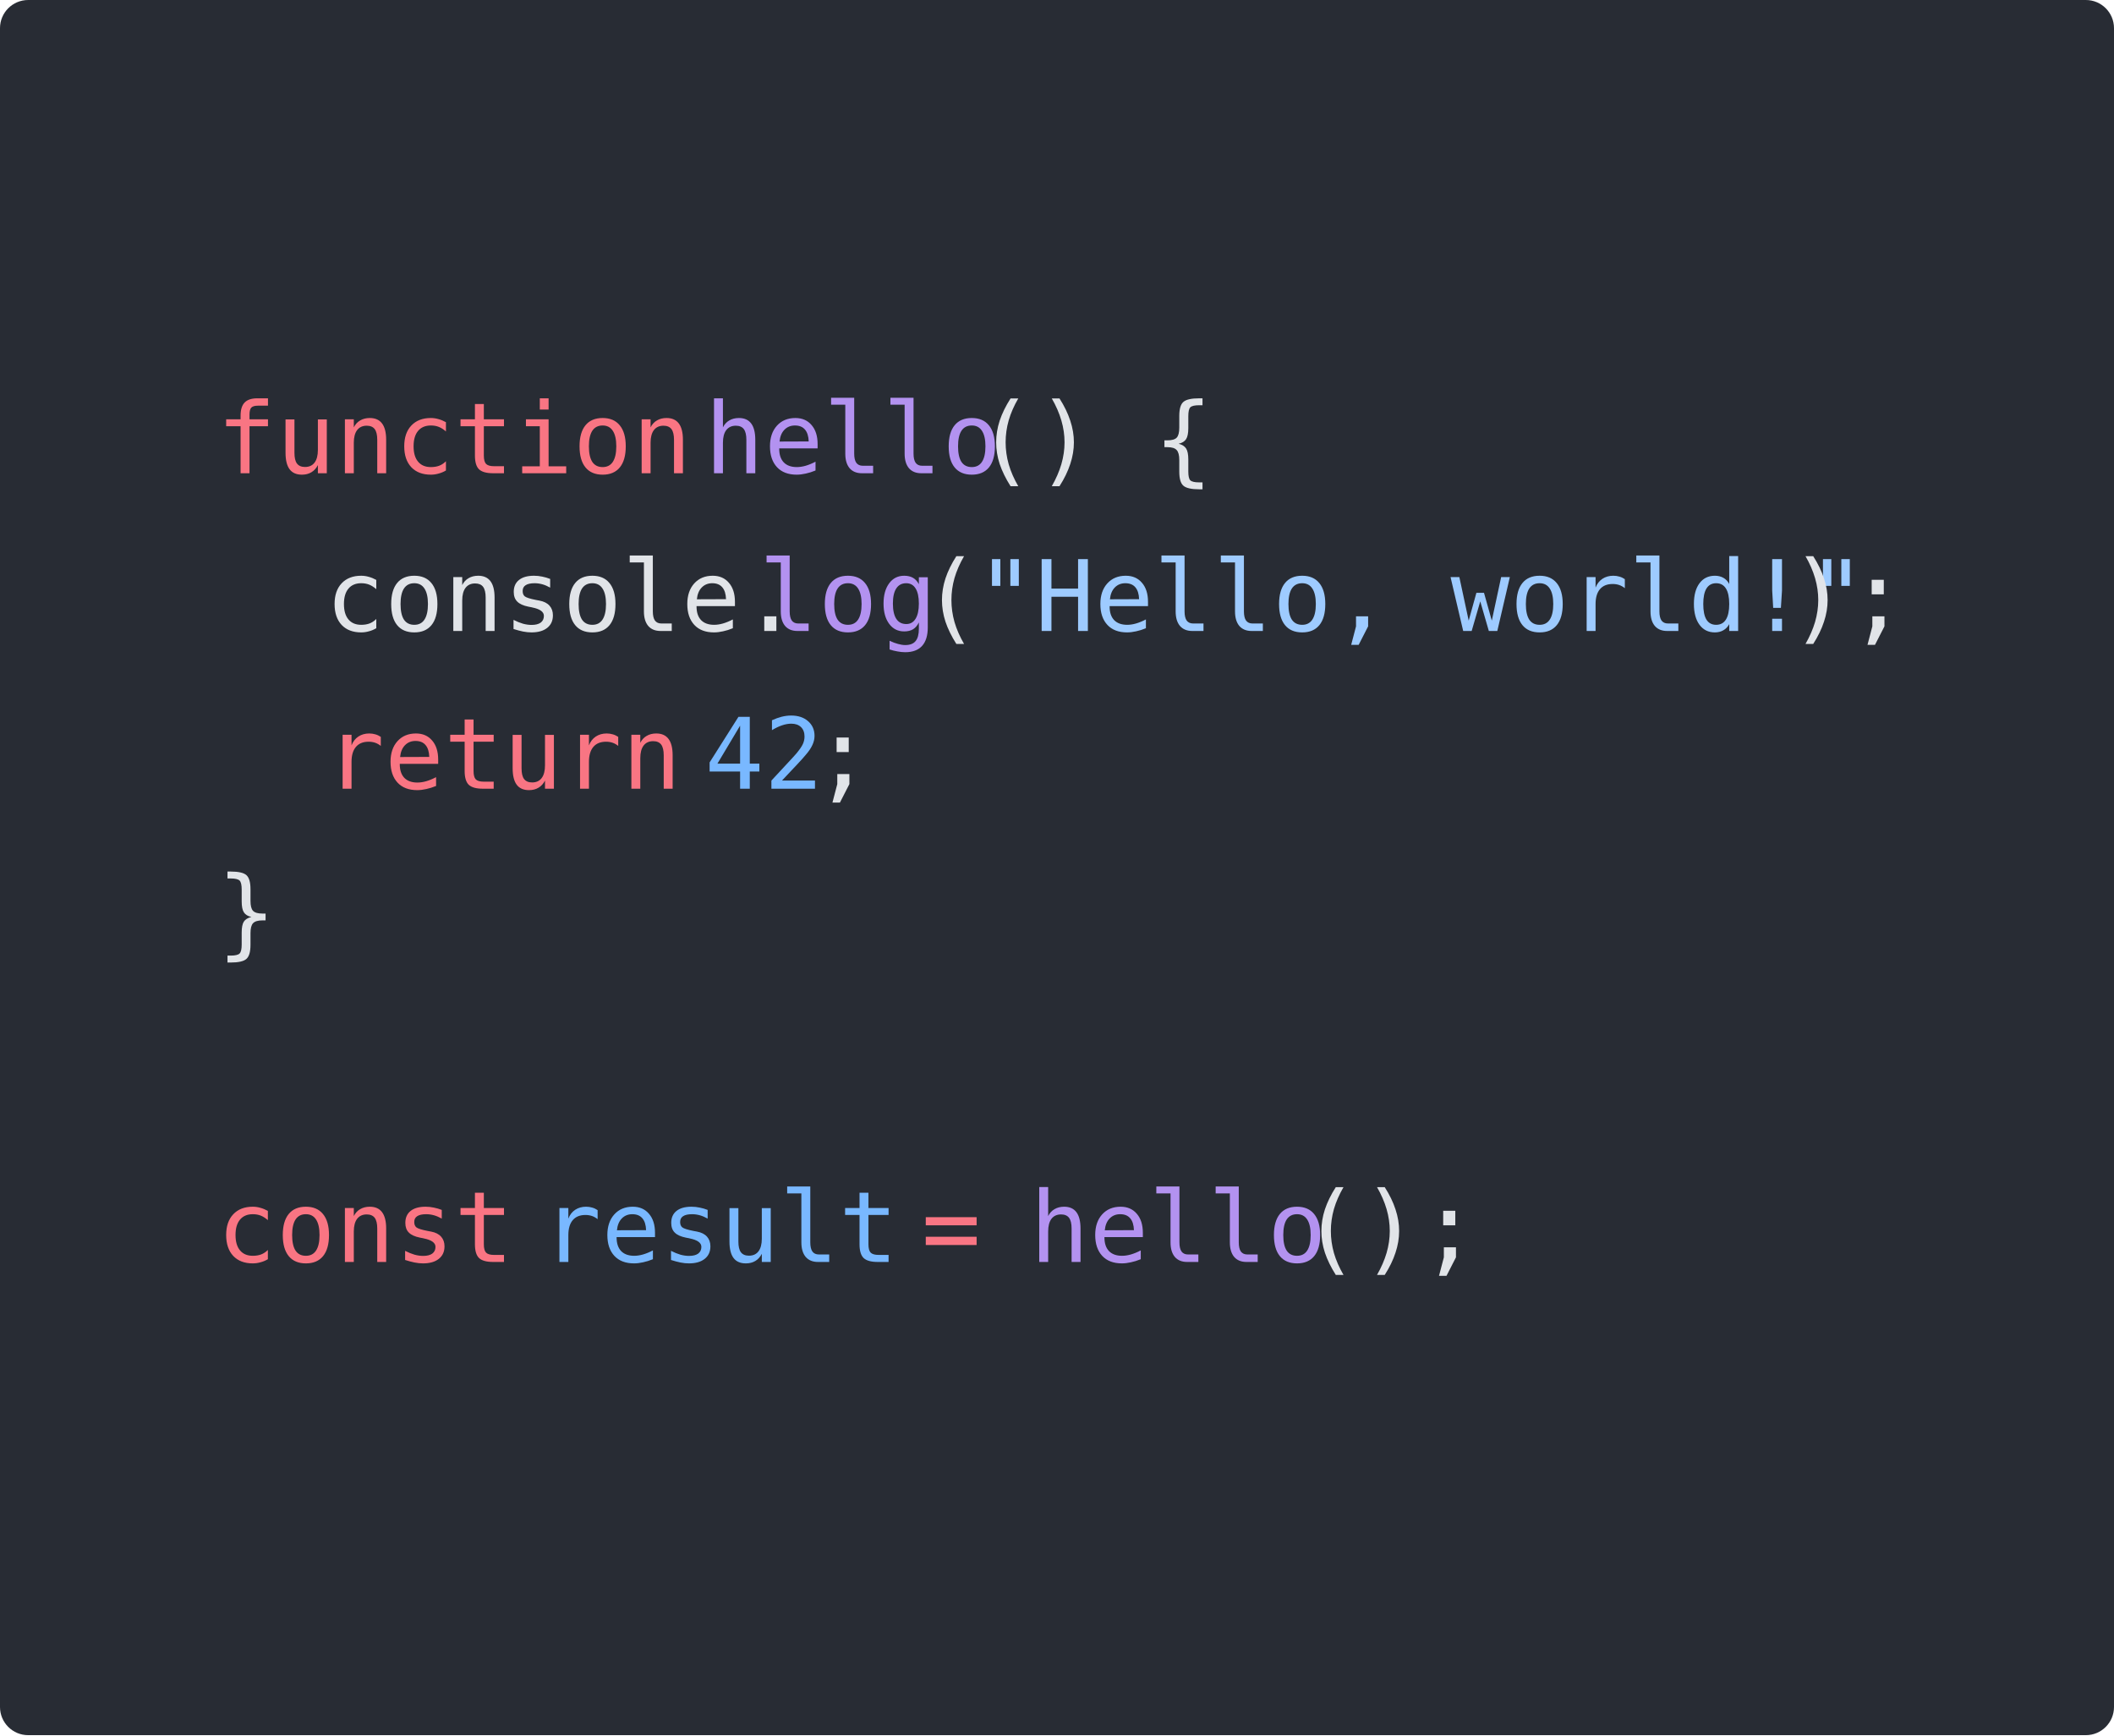
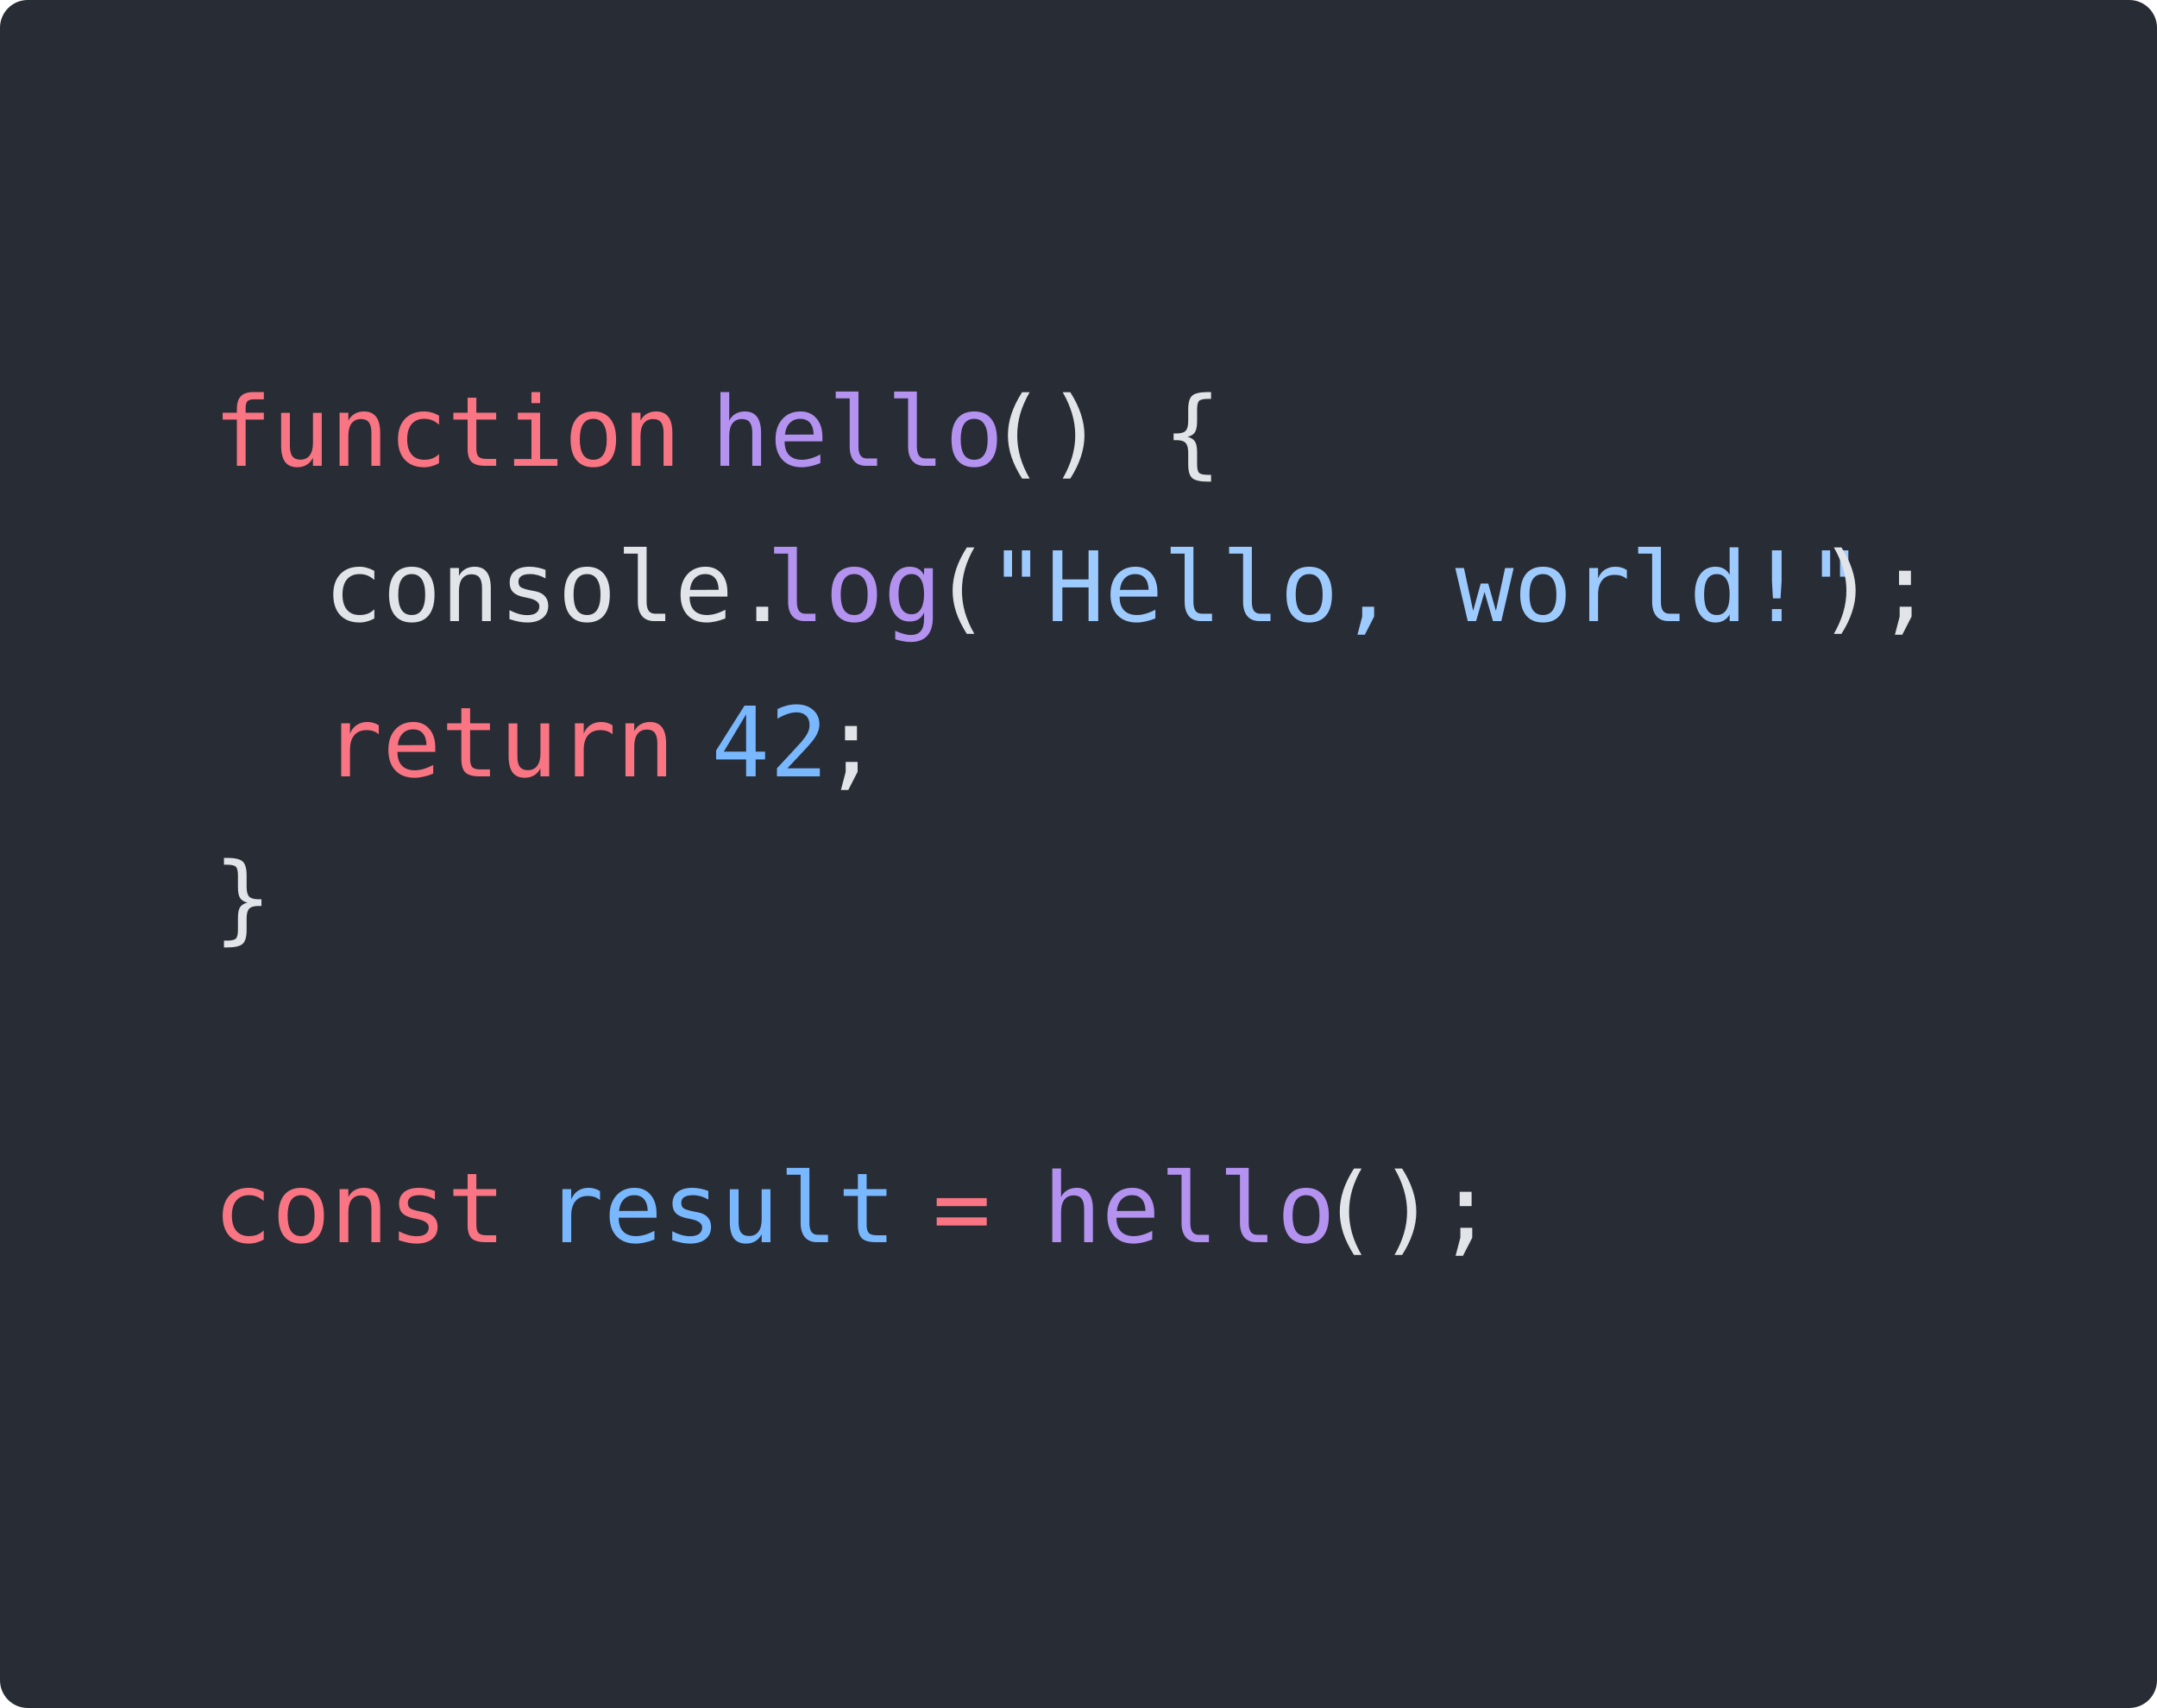
- <svg xmlns="http://www.w3.org/2000/svg" viewBox="0 0 300.193 246.4" width="300.193" height="246.4">
-   <rect id="bg" fill="#282c34" width="300.193" height="246.4" rx="4" />
+ <svg xmlns="http://www.w3.org/2000/svg" viewBox="0 0 311.113 246.4" width="311.113" height="246.4">
+   <rect id="bg" fill="#282c34" width="311.113" height="246.4" rx="4" />
  <g id="tokens" transform="translate(30.78906, 44.8)">
    <text font-family="Consolas" font-size="14" y="22.4" transform="translate(0, 0)" fill="#F97583">function</text>
-     <text font-family="Consolas" font-size="14" y="22.4" transform="translate(61.57812, 0)" fill="#E1E4E8"> </text>
-     <text font-family="Consolas" font-size="14" y="22.4" transform="translate(69.27539, 0)" fill="#B392F0">hello</text>
-     <text font-family="Consolas" font-size="14" y="22.4" transform="translate(107.7617, 0)" fill="#E1E4E8">() {</text>
+     <text font-family="Consolas" font-size="14" y="22.4" transform="translate(63.81813, 0)" fill="#E1E4E8"> </text>
+     <text font-family="Consolas" font-size="14" y="22.4" transform="translate(71.79539, 0)" fill="#B392F0">hello</text>
+     <text font-family="Consolas" font-size="14" y="22.4" transform="translate(111.6817, 0)" fill="#E1E4E8">() {</text>
    <text font-family="Consolas" font-size="14" y="44.8" transform="translate(0, 0)" fill="#E1E4E8">  </text>
-     <text font-family="Consolas" font-size="14" y="44.8" transform="translate(15.39453, 0)" fill="#E1E4E8">console.</text>
-     <text font-family="Consolas" font-size="14" y="44.8" transform="translate(76.97266, 0)" fill="#B392F0">log</text>
-     <text font-family="Consolas" font-size="14" y="44.8" transform="translate(100.0645, 0)" fill="#E1E4E8">(</text>
-     <text font-family="Consolas" font-size="14" y="44.8" transform="translate(107.7617, 0)" fill="#9ECBFF">"Hello, world!"</text>
-     <text font-family="Consolas" font-size="14" y="44.8" transform="translate(223.2207, 0)" fill="#E1E4E8">);</text>
+     <text font-family="Consolas" font-size="14" y="44.8" transform="translate(15.95453, 0)" fill="#E1E4E8">console.</text>
+     <text font-family="Consolas" font-size="14" y="44.8" transform="translate(79.77266, 0)" fill="#B392F0">log</text>
+     <text font-family="Consolas" font-size="14" y="44.8" transform="translate(103.7045, 0)" fill="#E1E4E8">(</text>
+     <text font-family="Consolas" font-size="14" y="44.8" transform="translate(111.6817, 0)" fill="#9ECBFF">"Hello, world!"</text>
+     <text font-family="Consolas" font-size="14" y="44.8" transform="translate(231.3407, 0)" fill="#E1E4E8">);</text>
    <text font-family="Consolas" font-size="14" y="67.2" transform="translate(0, 0)" fill="#E1E4E8">  </text>
-     <text font-family="Consolas" font-size="14" y="67.2" transform="translate(15.39453, 0)" fill="#F97583">return</text>
-     <text font-family="Consolas" font-size="14" y="67.2" transform="translate(61.57812, 0)" fill="#E1E4E8"> </text>
-     <text font-family="Consolas" font-size="14" y="67.2" transform="translate(69.27539, 0)" fill="#79B8FF">42</text>
-     <text font-family="Consolas" font-size="14" y="67.2" transform="translate(84.66992, 0)" fill="#E1E4E8">;</text>
+     <text font-family="Consolas" font-size="14" y="67.2" transform="translate(15.95453, 0)" fill="#F97583">return</text>
+     <text font-family="Consolas" font-size="14" y="67.2" transform="translate(63.81813, 0)" fill="#E1E4E8"> </text>
+     <text font-family="Consolas" font-size="14" y="67.2" transform="translate(71.79539, 0)" fill="#79B8FF">42</text>
+     <text font-family="Consolas" font-size="14" y="67.2" transform="translate(87.74992, 0)" fill="#E1E4E8">;</text>
    <text font-family="Consolas" font-size="14" y="89.6" transform="translate(0, 0)" fill="#E1E4E8">}</text>
    <text font-family="Consolas" font-size="14" y="134.4" transform="translate(0, 0)" fill="#F97583">const</text>
-     <text font-family="Consolas" font-size="14" y="134.4" transform="translate(38.48633, 0)" fill="#E1E4E8"> </text>
-     <text font-family="Consolas" font-size="14" y="134.4" transform="translate(46.18359, 0)" fill="#79B8FF">result</text>
-     <text font-family="Consolas" font-size="14" y="134.4" transform="translate(92.36719, 0)" fill="#E1E4E8"> </text>
-     <text font-family="Consolas" font-size="14" y="134.4" transform="translate(100.0645, 0)" fill="#F97583">=</text>
-     <text font-family="Consolas" font-size="14" y="134.4" transform="translate(107.7617, 0)" fill="#E1E4E8"> </text>
-     <text font-family="Consolas" font-size="14" y="134.4" transform="translate(115.459, 0)" fill="#B392F0">hello</text>
-     <text font-family="Consolas" font-size="14" y="134.4" transform="translate(153.9453, 0)" fill="#E1E4E8">();</text>
+     <text font-family="Consolas" font-size="14" y="134.4" transform="translate(39.88633, 0)" fill="#E1E4E8"> </text>
+     <text font-family="Consolas" font-size="14" y="134.4" transform="translate(47.86359, 0)" fill="#79B8FF">result</text>
+     <text font-family="Consolas" font-size="14" y="134.4" transform="translate(95.72719, 0)" fill="#E1E4E8"> </text>
+     <text font-family="Consolas" font-size="14" y="134.4" transform="translate(103.7045, 0)" fill="#F97583">=</text>
+     <text font-family="Consolas" font-size="14" y="134.4" transform="translate(111.6817, 0)" fill="#E1E4E8"> </text>
+     <text font-family="Consolas" font-size="14" y="134.4" transform="translate(119.659, 0)" fill="#B392F0">hello</text>
+     <text font-family="Consolas" font-size="14" y="134.4" transform="translate(159.5453, 0)" fill="#E1E4E8">();</text>
  </g>
</svg>
